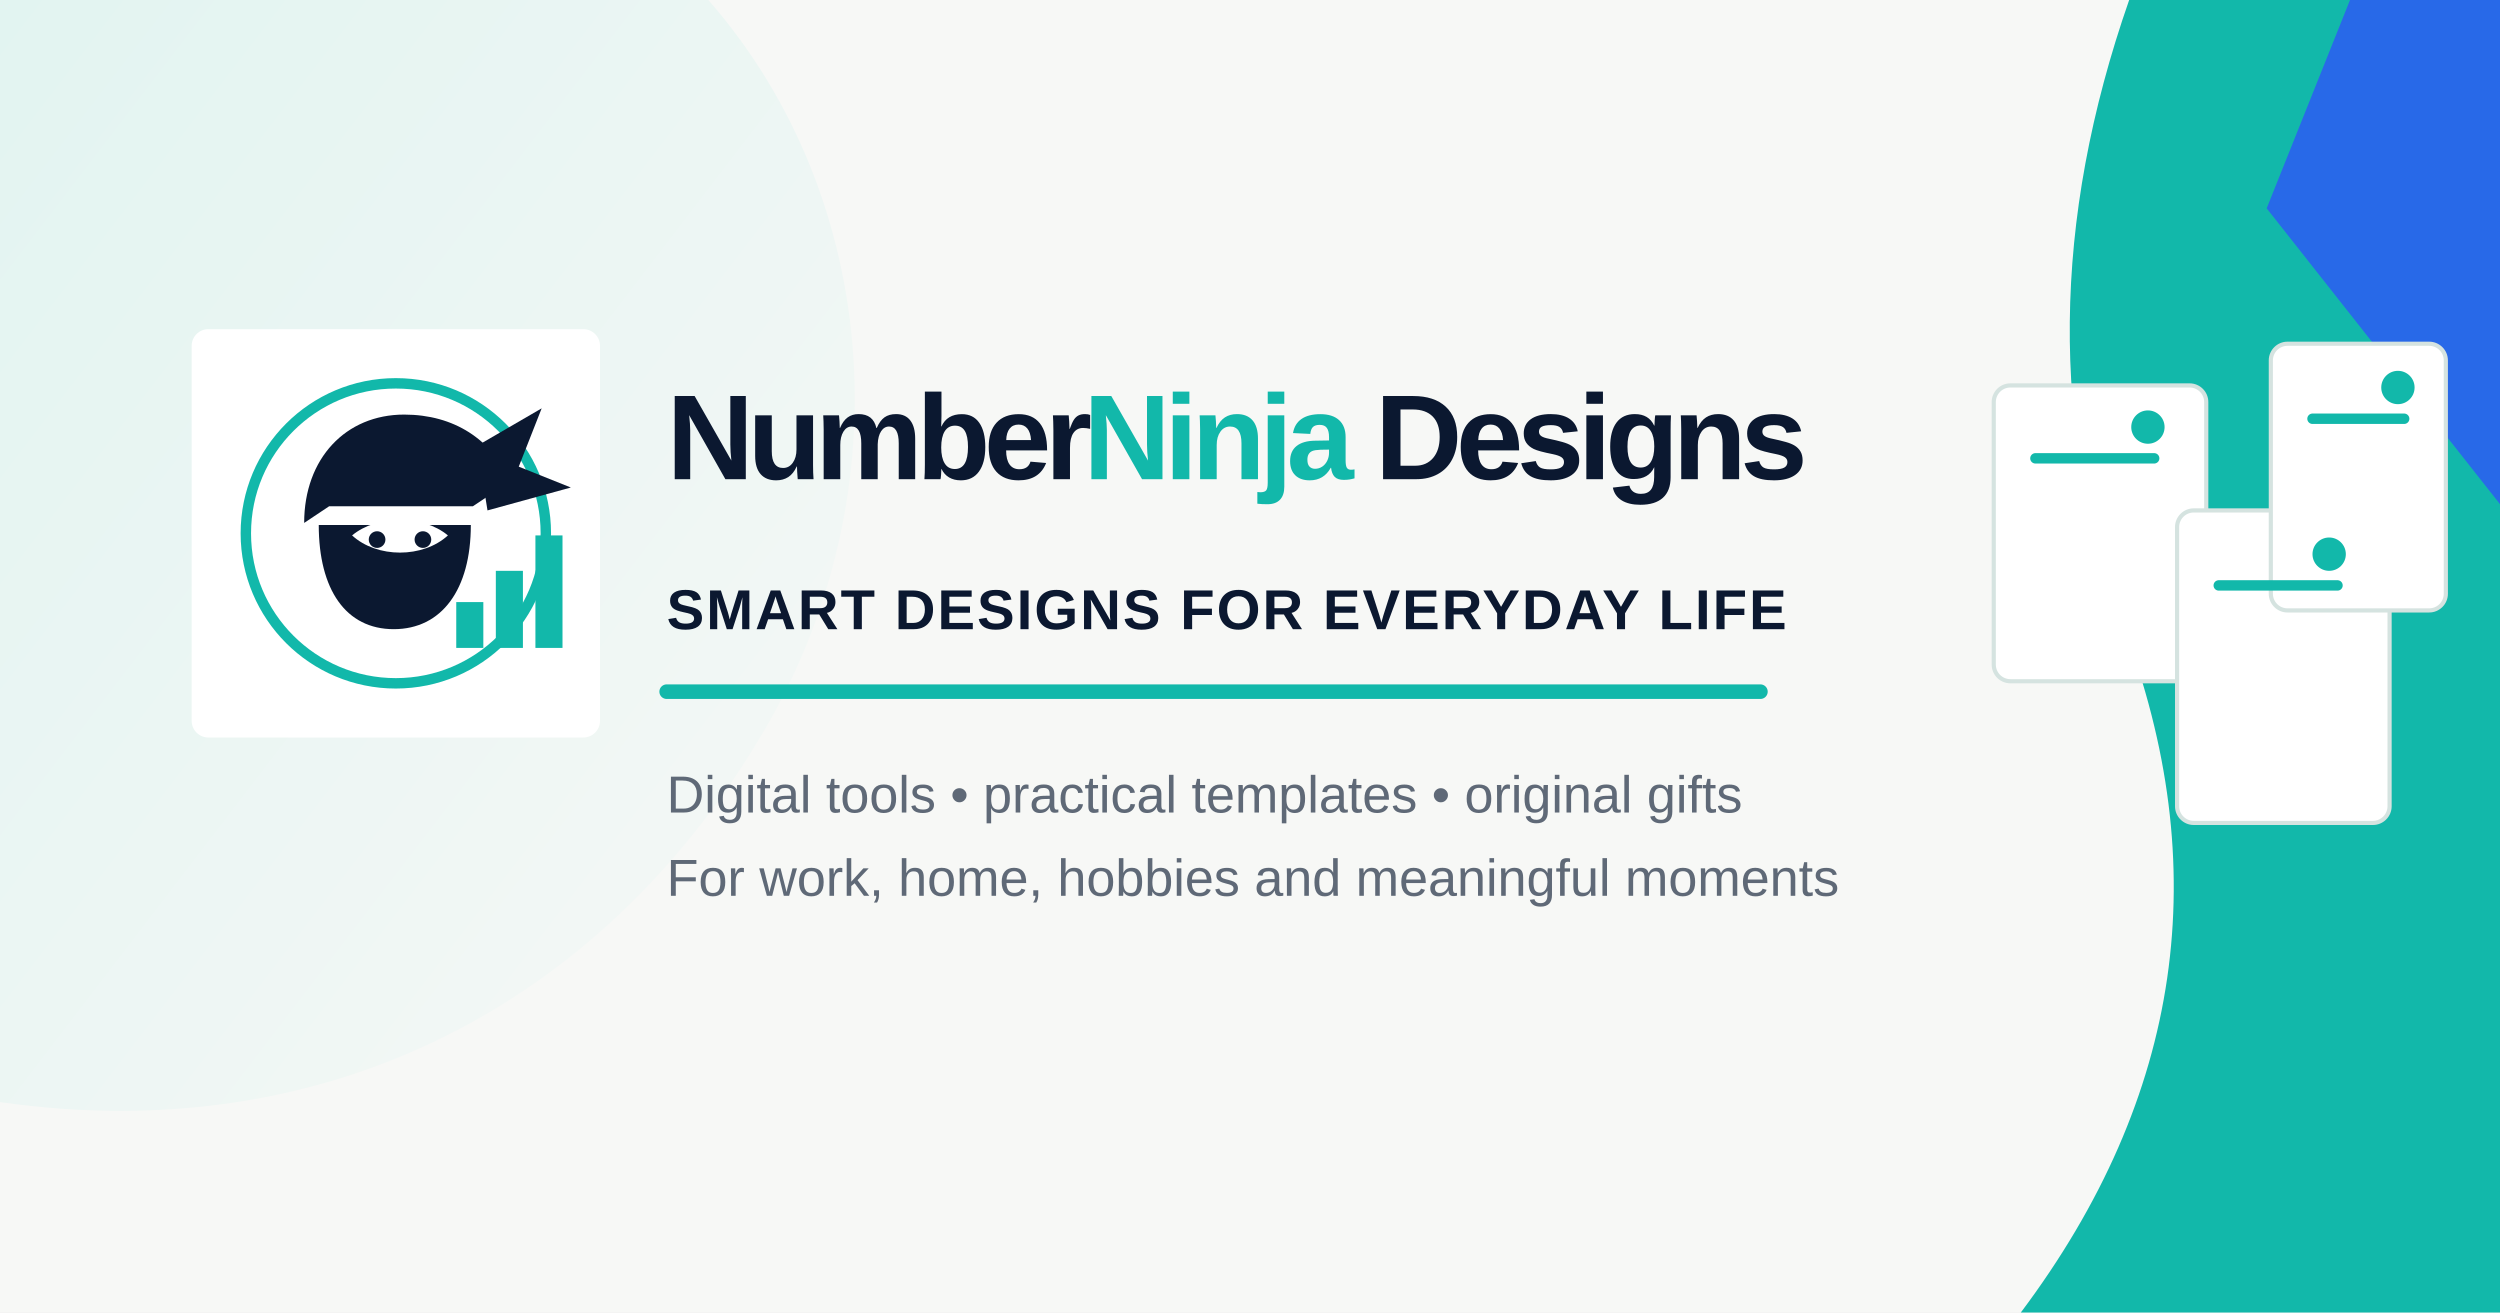
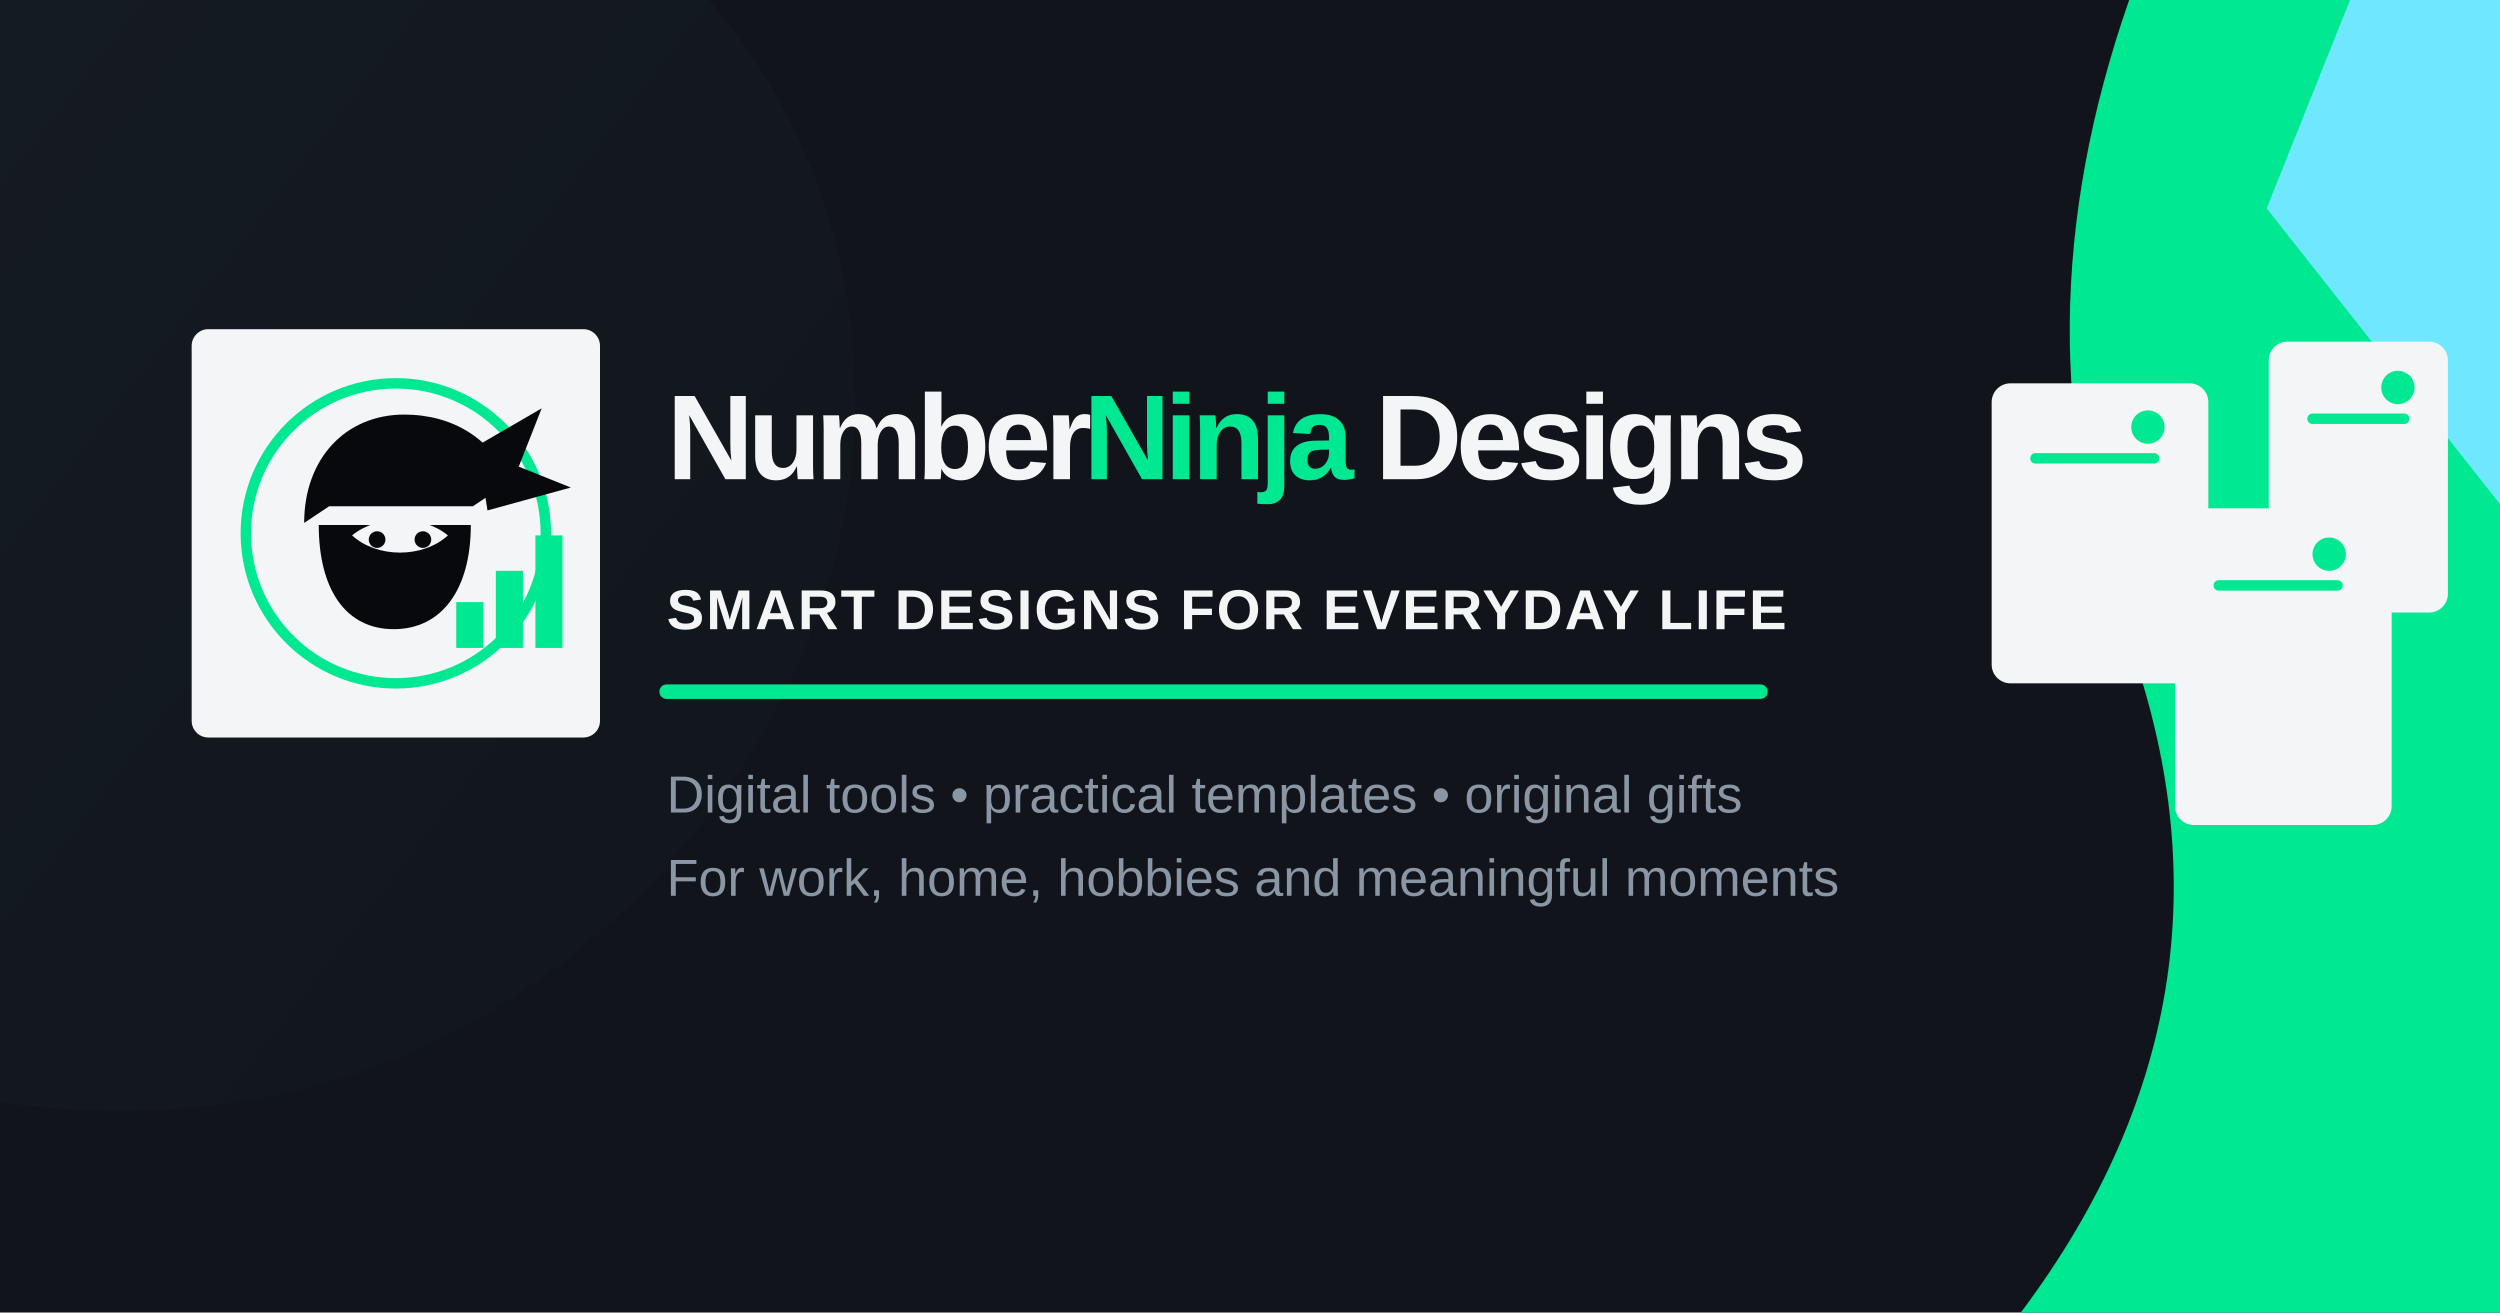
<svg xmlns="http://www.w3.org/2000/svg" viewBox="0 0 1200 630" role="img" aria-labelledby="title desc">
  <defs>
    <linearGradient id="wash" x1="0" y1="0" x2="1" y2="1">
-       <stop stop-color="#E2F4F1" />
-       <stop offset="1" stop-color="#F7F8F6" />
+       <stop stop-color="#151B23" />
+       <stop offset="1" stop-color="#11151B" />
    </linearGradient>
  </defs>
-   <rect width="1200" height="630" fill="#F7F8F6" />
+   <rect width="1200" height="630" fill="#11151B" />
  <path d="M0 0h340c84 96 94 242 23 357C289 479 160 552 0 529z" fill="url(#wash)" />
-   <path d="M1022 0h178v630H970c78-104 93-214 49-330-35-94-34-194 3-300z" fill="#12B8AA" />
-   <path d="M1128 0h72v242l-112-142z" fill="#2869E8" />
+   <path d="M1022 0h178v630H970c78-104 93-214 49-330-35-94-34-194 3-300z" fill="#00E891" />
+   <path d="M1128 0h72v242l-112-142z" fill="#6EE7FF" />
  <g transform="translate(92 158)">
-     <rect width="196" height="196" rx="8" fill="#FFFFFF" />
-     <circle cx="98" cy="98" r="72" fill="#FFFFFF" stroke="#12B8AA" stroke-width="5" />
-     <path d="M54 93c0-31 20-52 48-52 24 0 42 12 51 32l-18 12H66l-12 8z" fill="#0B1830" />
-     <path d="M61 94h73c0 31-14 50-37 50S61 125 61 94z" fill="#0B1830" />
-     <path d="M77 99c12-10 34-10 46 0-12 11-34 11-46 0z" fill="#FFFFFF" />
-     <circle cx="89" cy="101" r="4" fill="#0B1830" />
-     <circle cx="111" cy="101" r="4" fill="#0B1830" />
-     <path d="M137 56l31-18-11 28 25 10-40 11z" fill="#0B1830" />
-     <path d="M127 153v-22h13v22zm19 0v-37h13v37zm19 0V99h13v54z" fill="#12B8AA" />
+     <rect width="196" height="196" rx="8" fill="#F3F5F7" />
+     <circle cx="98" cy="98" r="72" fill="#F3F5F7" stroke="#00E891" stroke-width="5" />
+     <path d="M54 93c0-31 20-52 48-52 24 0 42 12 51 32l-18 12H66l-12 8z" fill="#07090C" />
+     <path d="M61 94h73c0 31-14 50-37 50S61 125 61 94z" fill="#07090C" />
+     <path d="M77 99c12-10 34-10 46 0-12 11-34 11-46 0z" fill="#F3F5F7" />
+     <circle cx="89" cy="101" r="4" fill="#07090C" />
+     <circle cx="111" cy="101" r="4" fill="#07090C" />
+     <path d="M137 56l31-18-11 28 25 10-40 11z" fill="#07090C" />
+     <path d="M127 153v-22h13v22zm19 0v-37h13v37zm19 0V99h13v54z" fill="#00E891" />
  </g>
-   <text x="320" y="230" fill="#0B1830" font-family="Arial, Segoe UI, sans-serif" font-size="58" font-weight="800" letter-spacing="-3">Number</text>
-   <text x="520" y="230" fill="#12B8AA" font-family="Arial, Segoe UI, sans-serif" font-size="58" font-weight="800" letter-spacing="-3">Ninja</text>
-   <text x="660" y="230" fill="#0B1830" font-family="Arial, Segoe UI, sans-serif" font-size="58" font-weight="800" letter-spacing="-3">Designs</text>
-   <text x="320" y="302" fill="#0B1830" font-family="Arial, Segoe UI, sans-serif" font-size="27" font-weight="800" letter-spacing="1">SMART DESIGNS FOR EVERYDAY LIFE</text>
-   <path d="M320 332h525" stroke="#12B8AA" stroke-width="7" stroke-linecap="round" />
-   <text x="320" y="390" fill="#5F6977" font-family="Arial, Segoe UI, sans-serif" font-size="25">Digital tools • practical templates • original gifts</text>
-   <text x="320" y="430" fill="#5F6977" font-family="Arial, Segoe UI, sans-serif" font-size="25">For work, home, hobbies and meaningful moments</text>
-   <g fill="#FFFFFF" stroke="#D5E3E0" stroke-width="2">
+   <text x="320" y="230" fill="#F3F5F7" font-family="Arial, Segoe UI, sans-serif" font-size="58" font-weight="800" letter-spacing="-3">Number</text>
+   <text x="520" y="230" fill="#00E891" font-family="Arial, Segoe UI, sans-serif" font-size="58" font-weight="800" letter-spacing="-3">Ninja</text>
+   <text x="660" y="230" fill="#F3F5F7" font-family="Arial, Segoe UI, sans-serif" font-size="58" font-weight="800" letter-spacing="-3">Designs</text>
+   <text x="320" y="302" fill="#F3F5F7" font-family="Arial, Segoe UI, sans-serif" font-size="27" font-weight="800" letter-spacing="1">SMART DESIGNS FOR EVERYDAY LIFE</text>
+   <path d="M320 332h525" stroke="#00E891" stroke-width="7" stroke-linecap="round" />
+   <text x="320" y="390" fill="#8B96A5" font-family="Arial, Segoe UI, sans-serif" font-size="25">Digital tools • practical templates • original gifts</text>
+   <text x="320" y="430" fill="#8B96A5" font-family="Arial, Segoe UI, sans-serif" font-size="25">For work, home, hobbies and meaningful moments</text>
+   <g fill="#F3F5F7" stroke="#F3F5F7" stroke-width="2">
    <rect x="957" y="185" width="102" height="142" rx="8" />
    <rect x="1045" y="245" width="102" height="150" rx="8" />
    <rect x="1090" y="165" width="84" height="128" rx="8" />
  </g>
-   <g stroke="#12B8AA" stroke-width="5" stroke-linecap="round">
+   <g stroke="#00E891" stroke-width="5" stroke-linecap="round">
    <path d="M977 220h57M1065 281h57M1110 201h44" />
  </g>
-   <g fill="#12B8AA">
+   <g fill="#00E891">
    <circle cx="1031" cy="205" r="8" />
    <circle cx="1118" cy="266" r="8" />
    <circle cx="1151" cy="186" r="8" />
  </g>
</svg>
